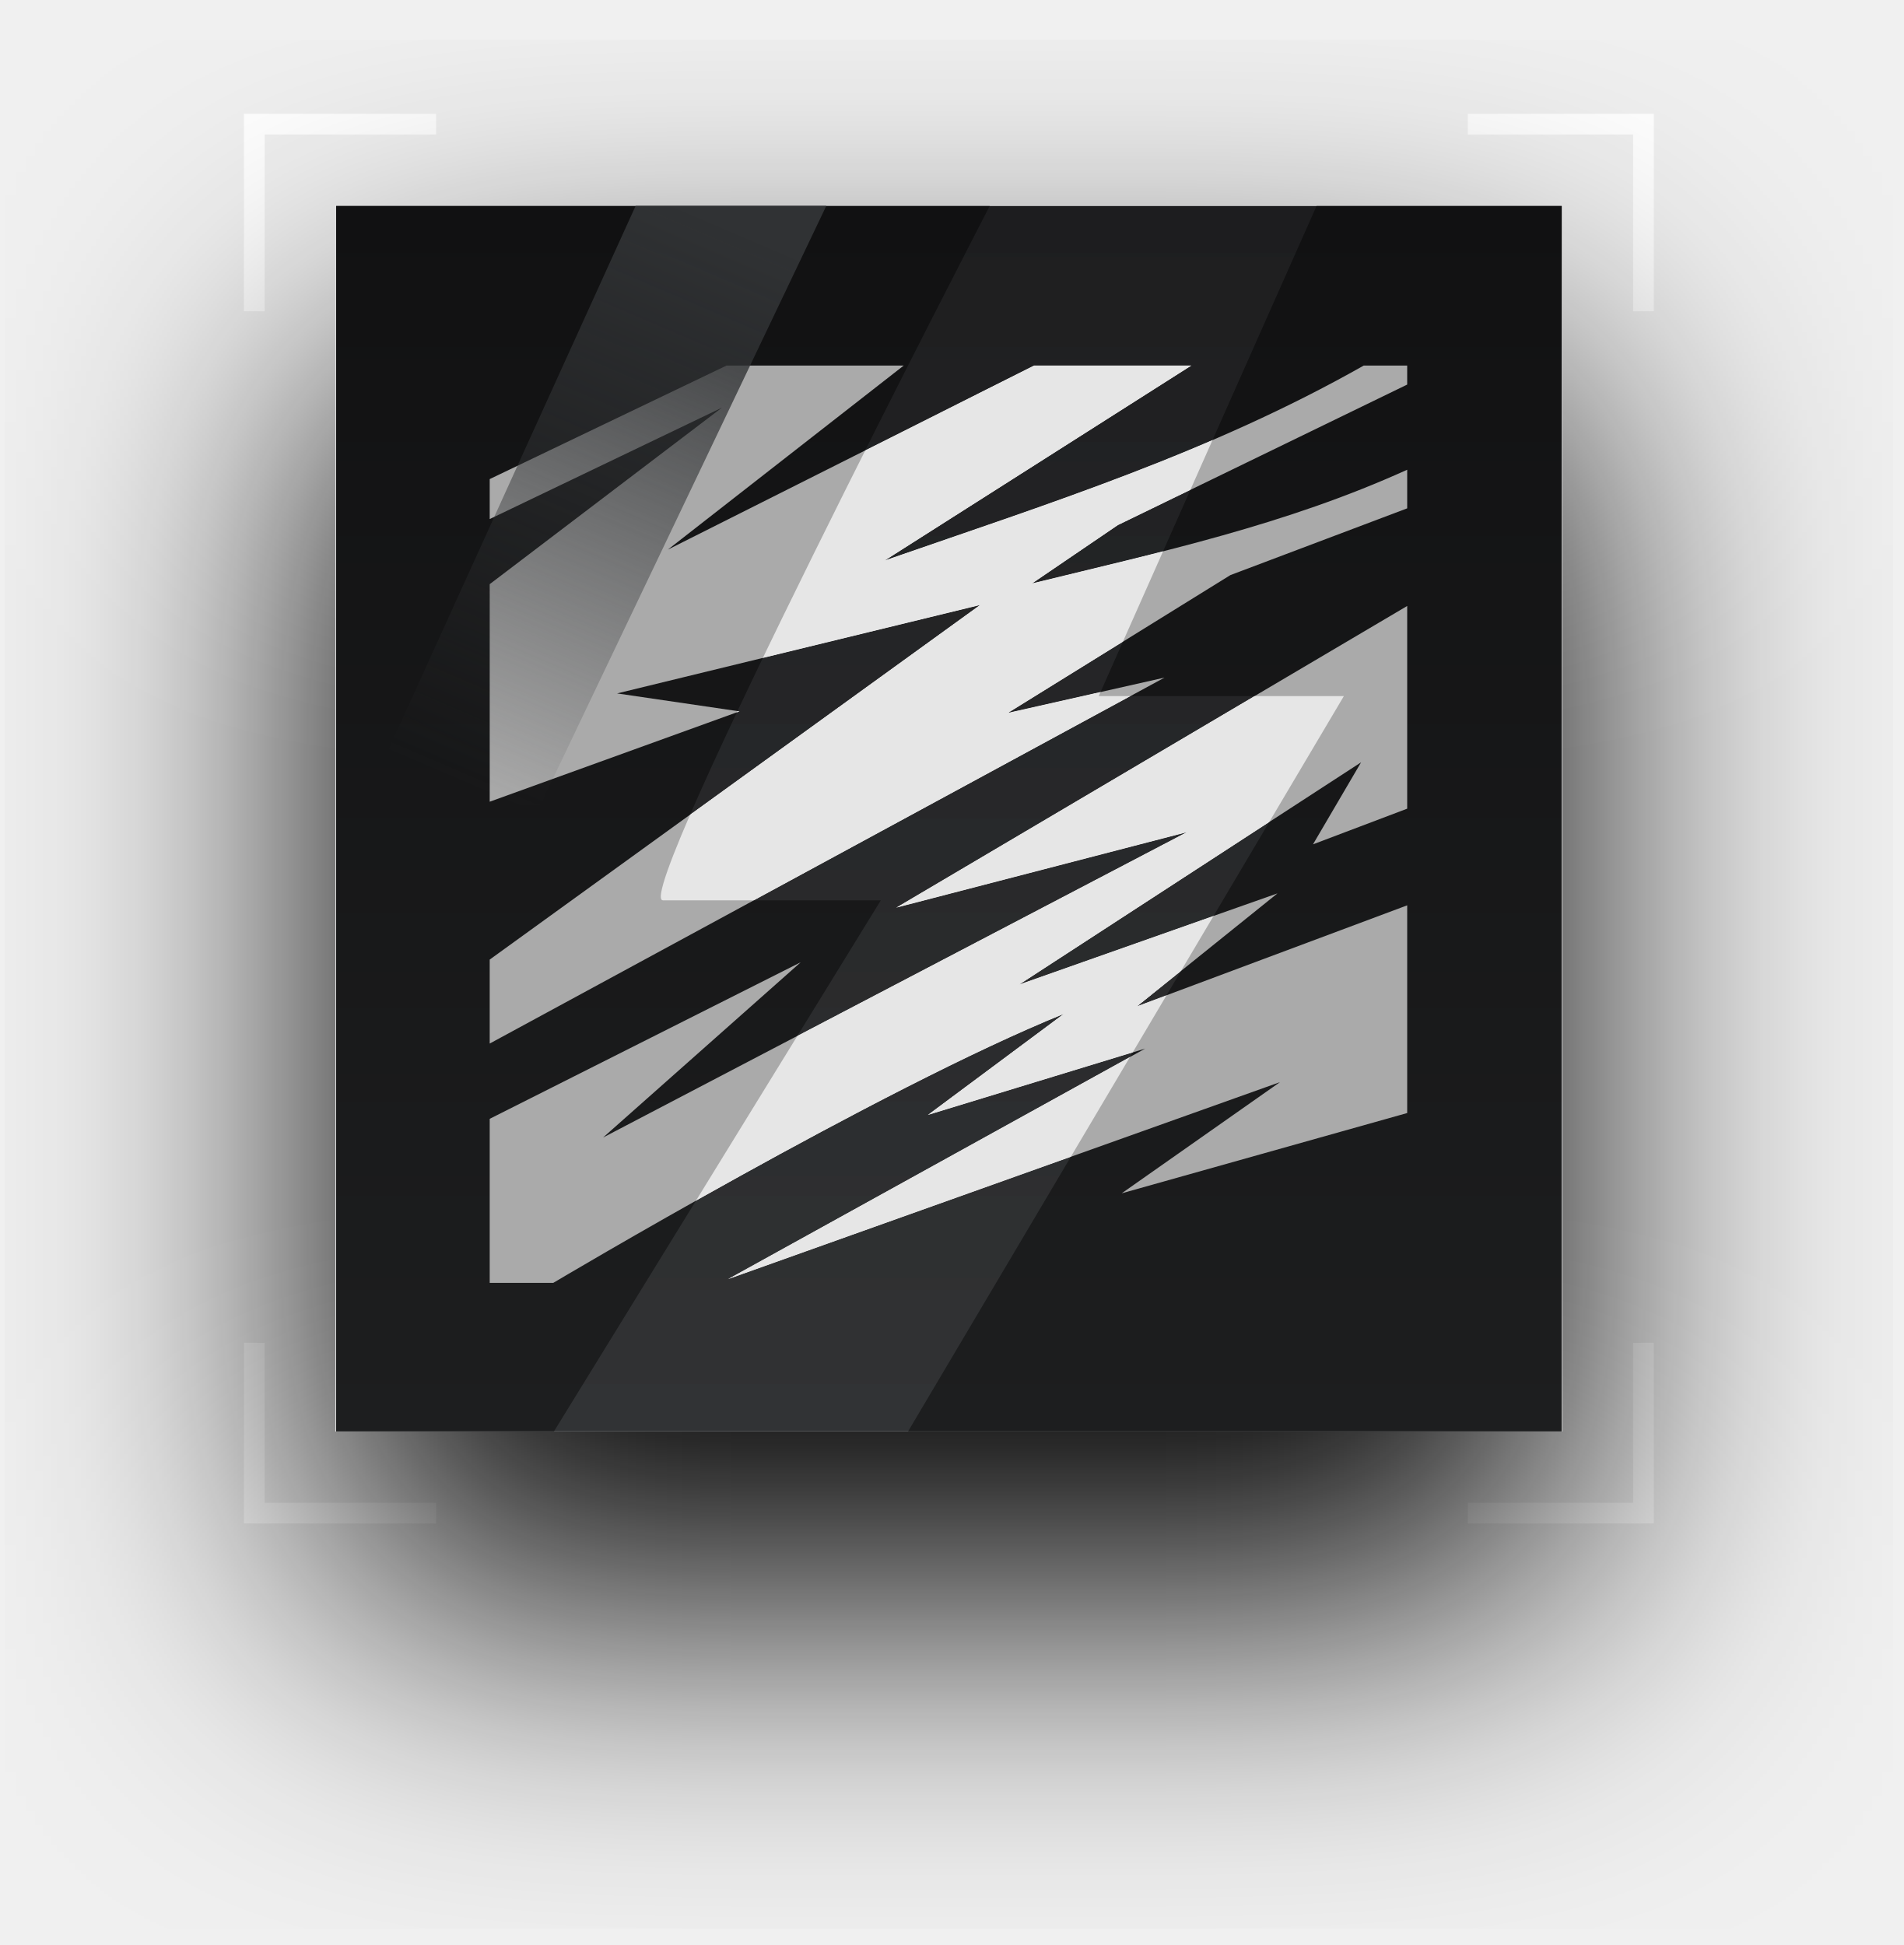
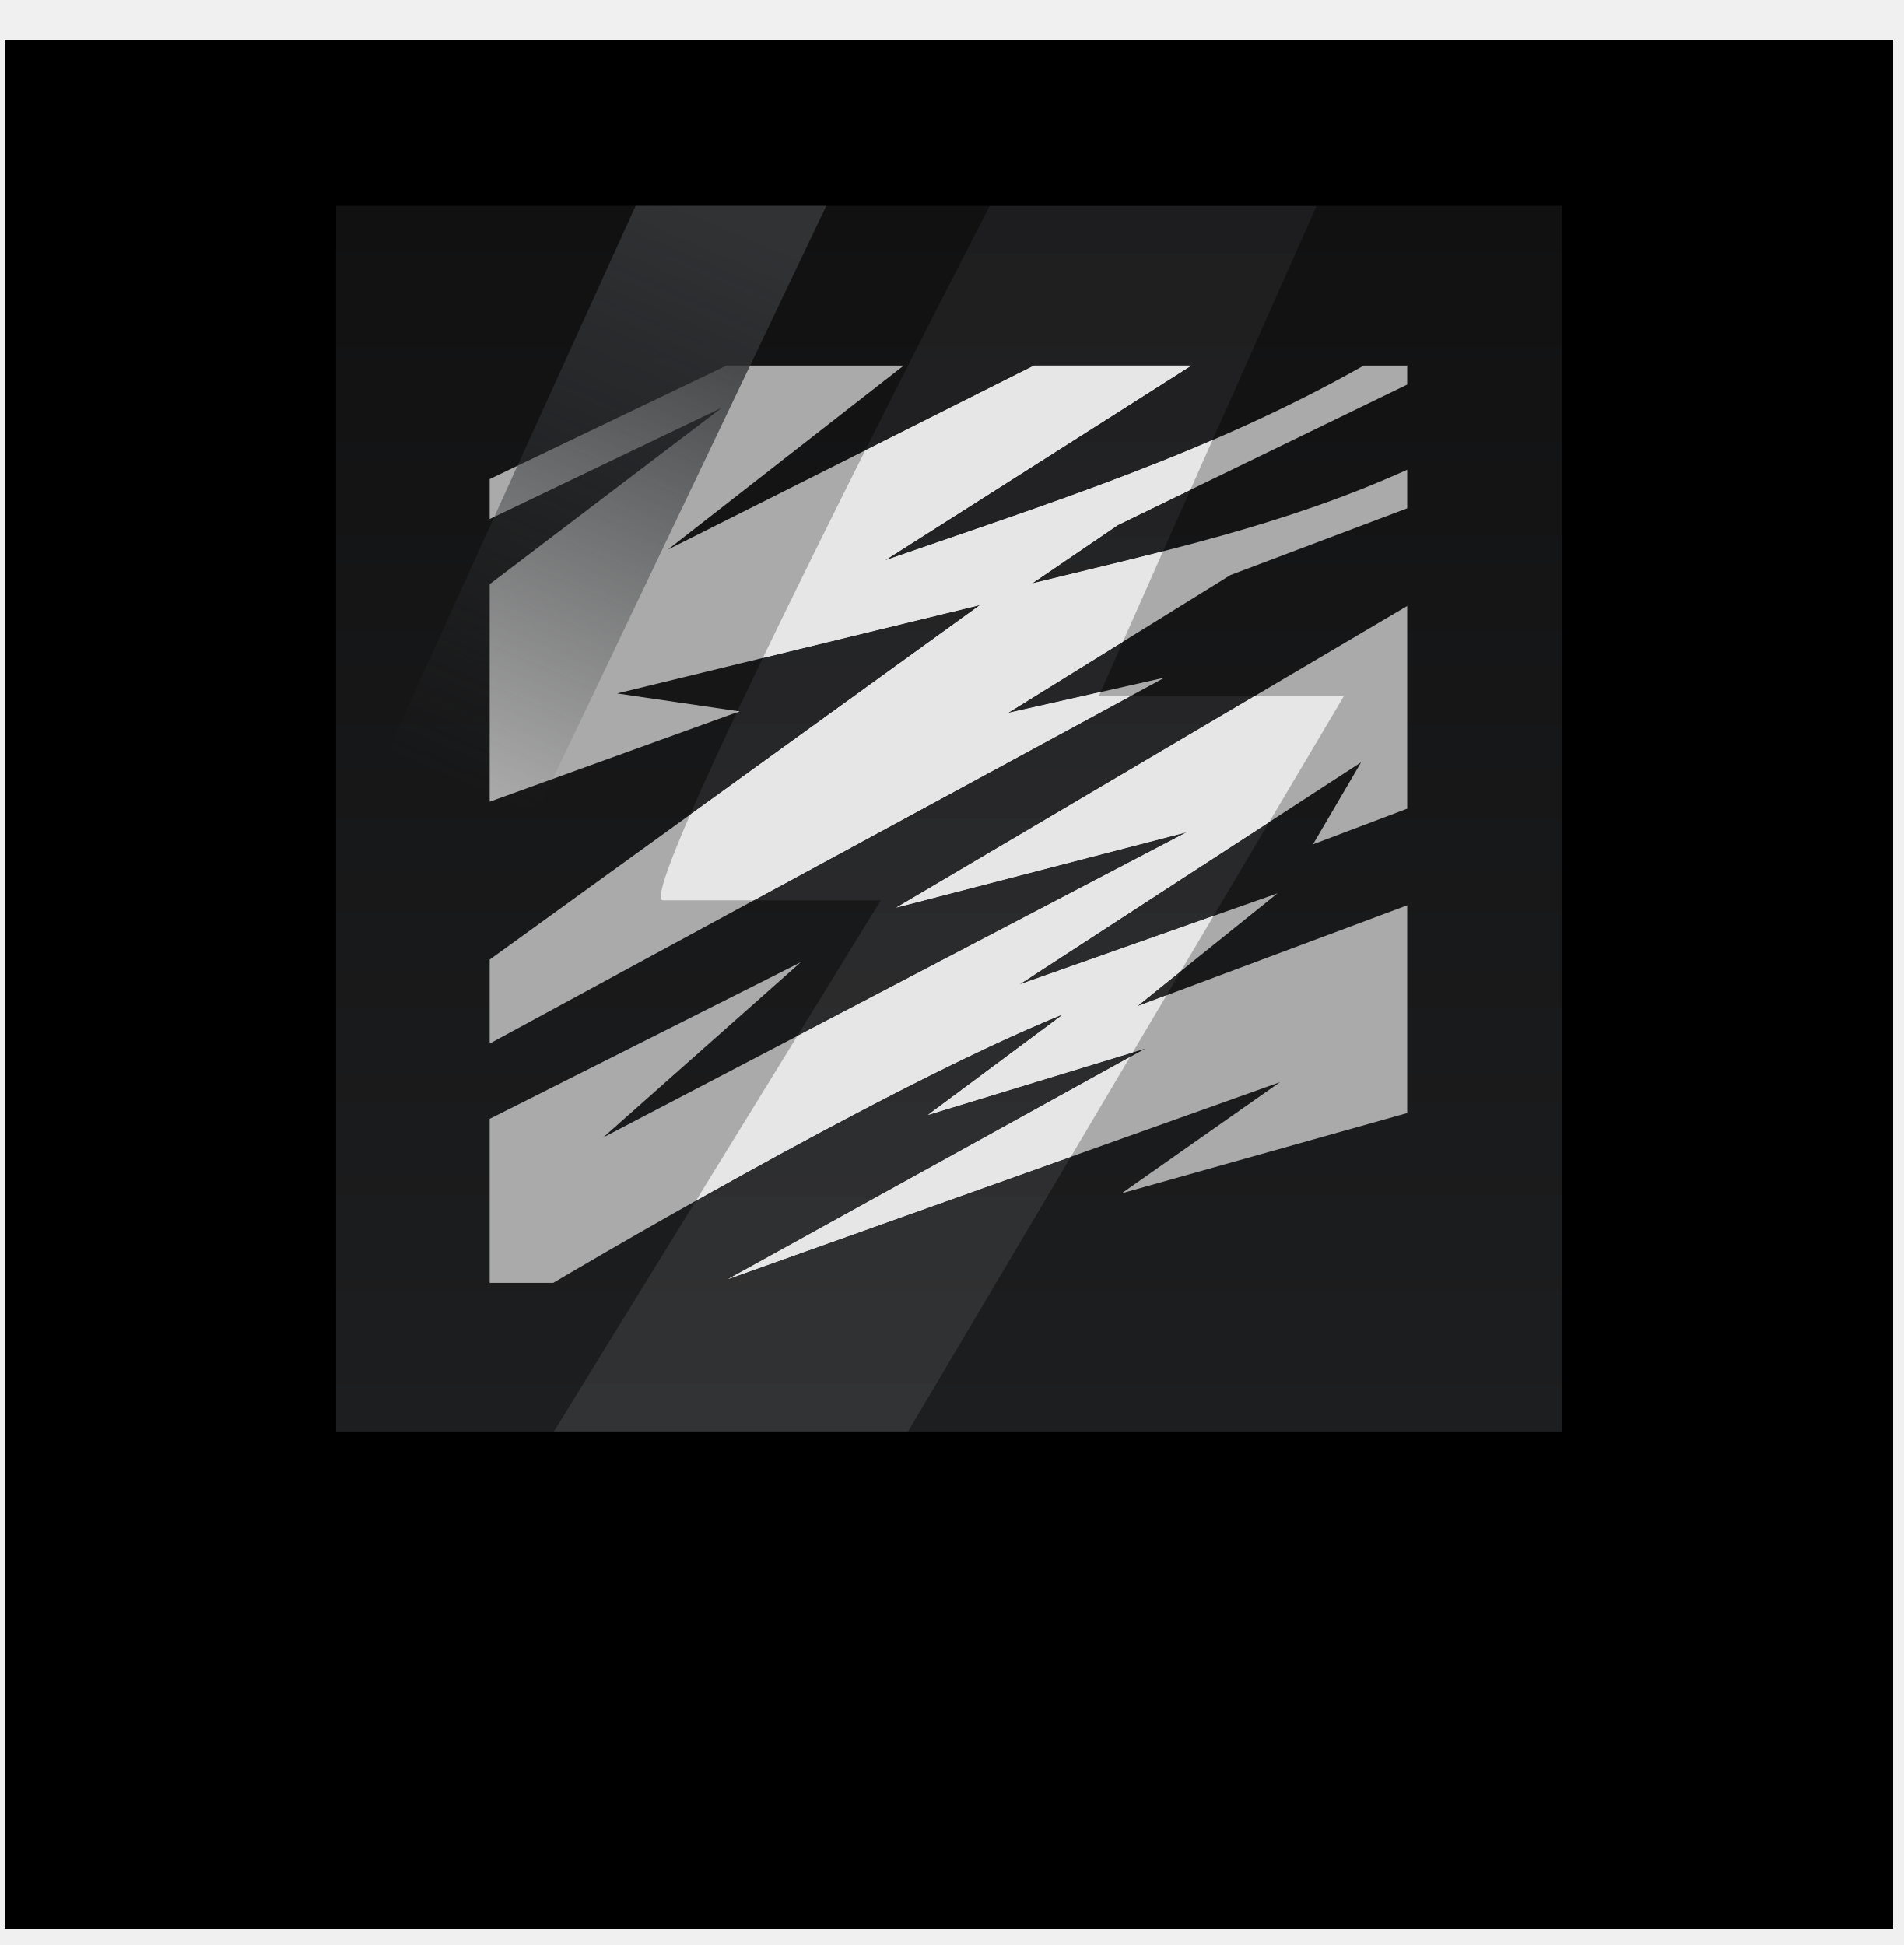
<svg xmlns="http://www.w3.org/2000/svg" width="46" height="47" viewBox="0 0 46 47" fill="none">
  <path d="M6.145 32.447V36.564H10.538M35.464 36.564H39.709V32.447M6.145 7.523V3H10.538M39.709 7.523V3H35.464" stroke="white" stroke-width="0.5" />
  <g filter="url(#filter0_d_88_2796)">
    <rect x="8.12" y="4.974" width="29.616" height="29.616" fill="url(#paint0_linear_88_2796)" />
  </g>
  <path d="M17.555 8.833L11.832 11.577V12.543L17.443 9.851L11.832 14.116V19.373L17.867 17.19L14.91 16.756L23.679 14.62L11.832 23.188V25.217L28.137 16.374L24.355 17.227L29.728 13.897L34 12.284V11.351C31.048 12.689 28.063 13.333 24.938 14.098L27.009 12.689L34 9.293V8.833H32.951C29.238 10.937 25.386 12.151 21.379 13.543L28.786 8.833H24.985L16.137 13.281L21.836 8.833H17.555ZM34 14.643L21.654 21.933L28.674 20.11L14.571 27.488L19.346 23.253L11.832 27.036V31H13.368C13.368 31 21.3 26.28 25.698 24.503L22.419 26.942L27.671 25.338L17.587 30.911L30.927 26.149L27.102 28.836L34 26.896V21.877L27.475 24.316L30.866 21.588L24.63 23.789L32.886 18.421L31.724 20.403L34 19.541V14.643Z" fill="#AAAAAA" />
  <g style="mix-blend-mode:overlay">
    <path d="M16.017 21.756C15.227 21.756 23.914 4.974 23.914 4.974H31.811L26.547 16.821H32.47L21.94 34.59H13.384L21.282 21.756H16.017Z" fill="#D9D9D9" />
  </g>
  <path d="M19.965 4.974H15.358L8.777 19.453H13.055L19.965 4.974Z" fill="url(#paint1_linear_88_2796)" />
  <defs>
    <filter id="filter0_d_88_2796" x="0.12" y="0.974" width="45.616" height="45.615" filterUnits="userSpaceOnUse" color-interpolation-filters="sRGB">
-       <feFlood flood-opacity="0" result="BackgroundImageFix" />
+       <feFlood floodOpacity="0" result="BackgroundImageFix" />
      <feColorMatrix in="SourceAlpha" type="matrix" values="0 0 0 0 0 0 0 0 0 0 0 0 0 0 0 0 0 0 127 0" result="hardAlpha" />
      <feOffset dy="4" />
      <feGaussianBlur stdDeviation="4" />
      <feComposite in2="hardAlpha" operator="out" />
      <feColorMatrix type="matrix" values="0 0 0 0 0 0 0 0 0 0 0 0 0 0 0 0 0 0 1 0" />
      <feBlend mode="normal" in2="BackgroundImageFix" result="effect1_dropShadow_88_2796" />
      <feBlend mode="normal" in="SourceGraphic" in2="effect1_dropShadow_88_2796" result="shape" />
    </filter>
    <linearGradient id="paint0_linear_88_2796" x1="22.927" y1="4.974" x2="22.927" y2="34.59" gradientUnits="userSpaceOnUse">
      <stop stop-color="#111112" />
      <stop offset="1" stop-color="#1D1E1F" />
    </linearGradient>
    <linearGradient id="paint1_linear_88_2796" x1="17.332" y1="5.303" x2="11.409" y2="19.124" gradientUnits="userSpaceOnUse">
      <stop stop-color="#303234" />
      <stop offset="1" stop-color="#303234" stop-opacity="0" />
    </linearGradient>
  </defs>
</svg>
